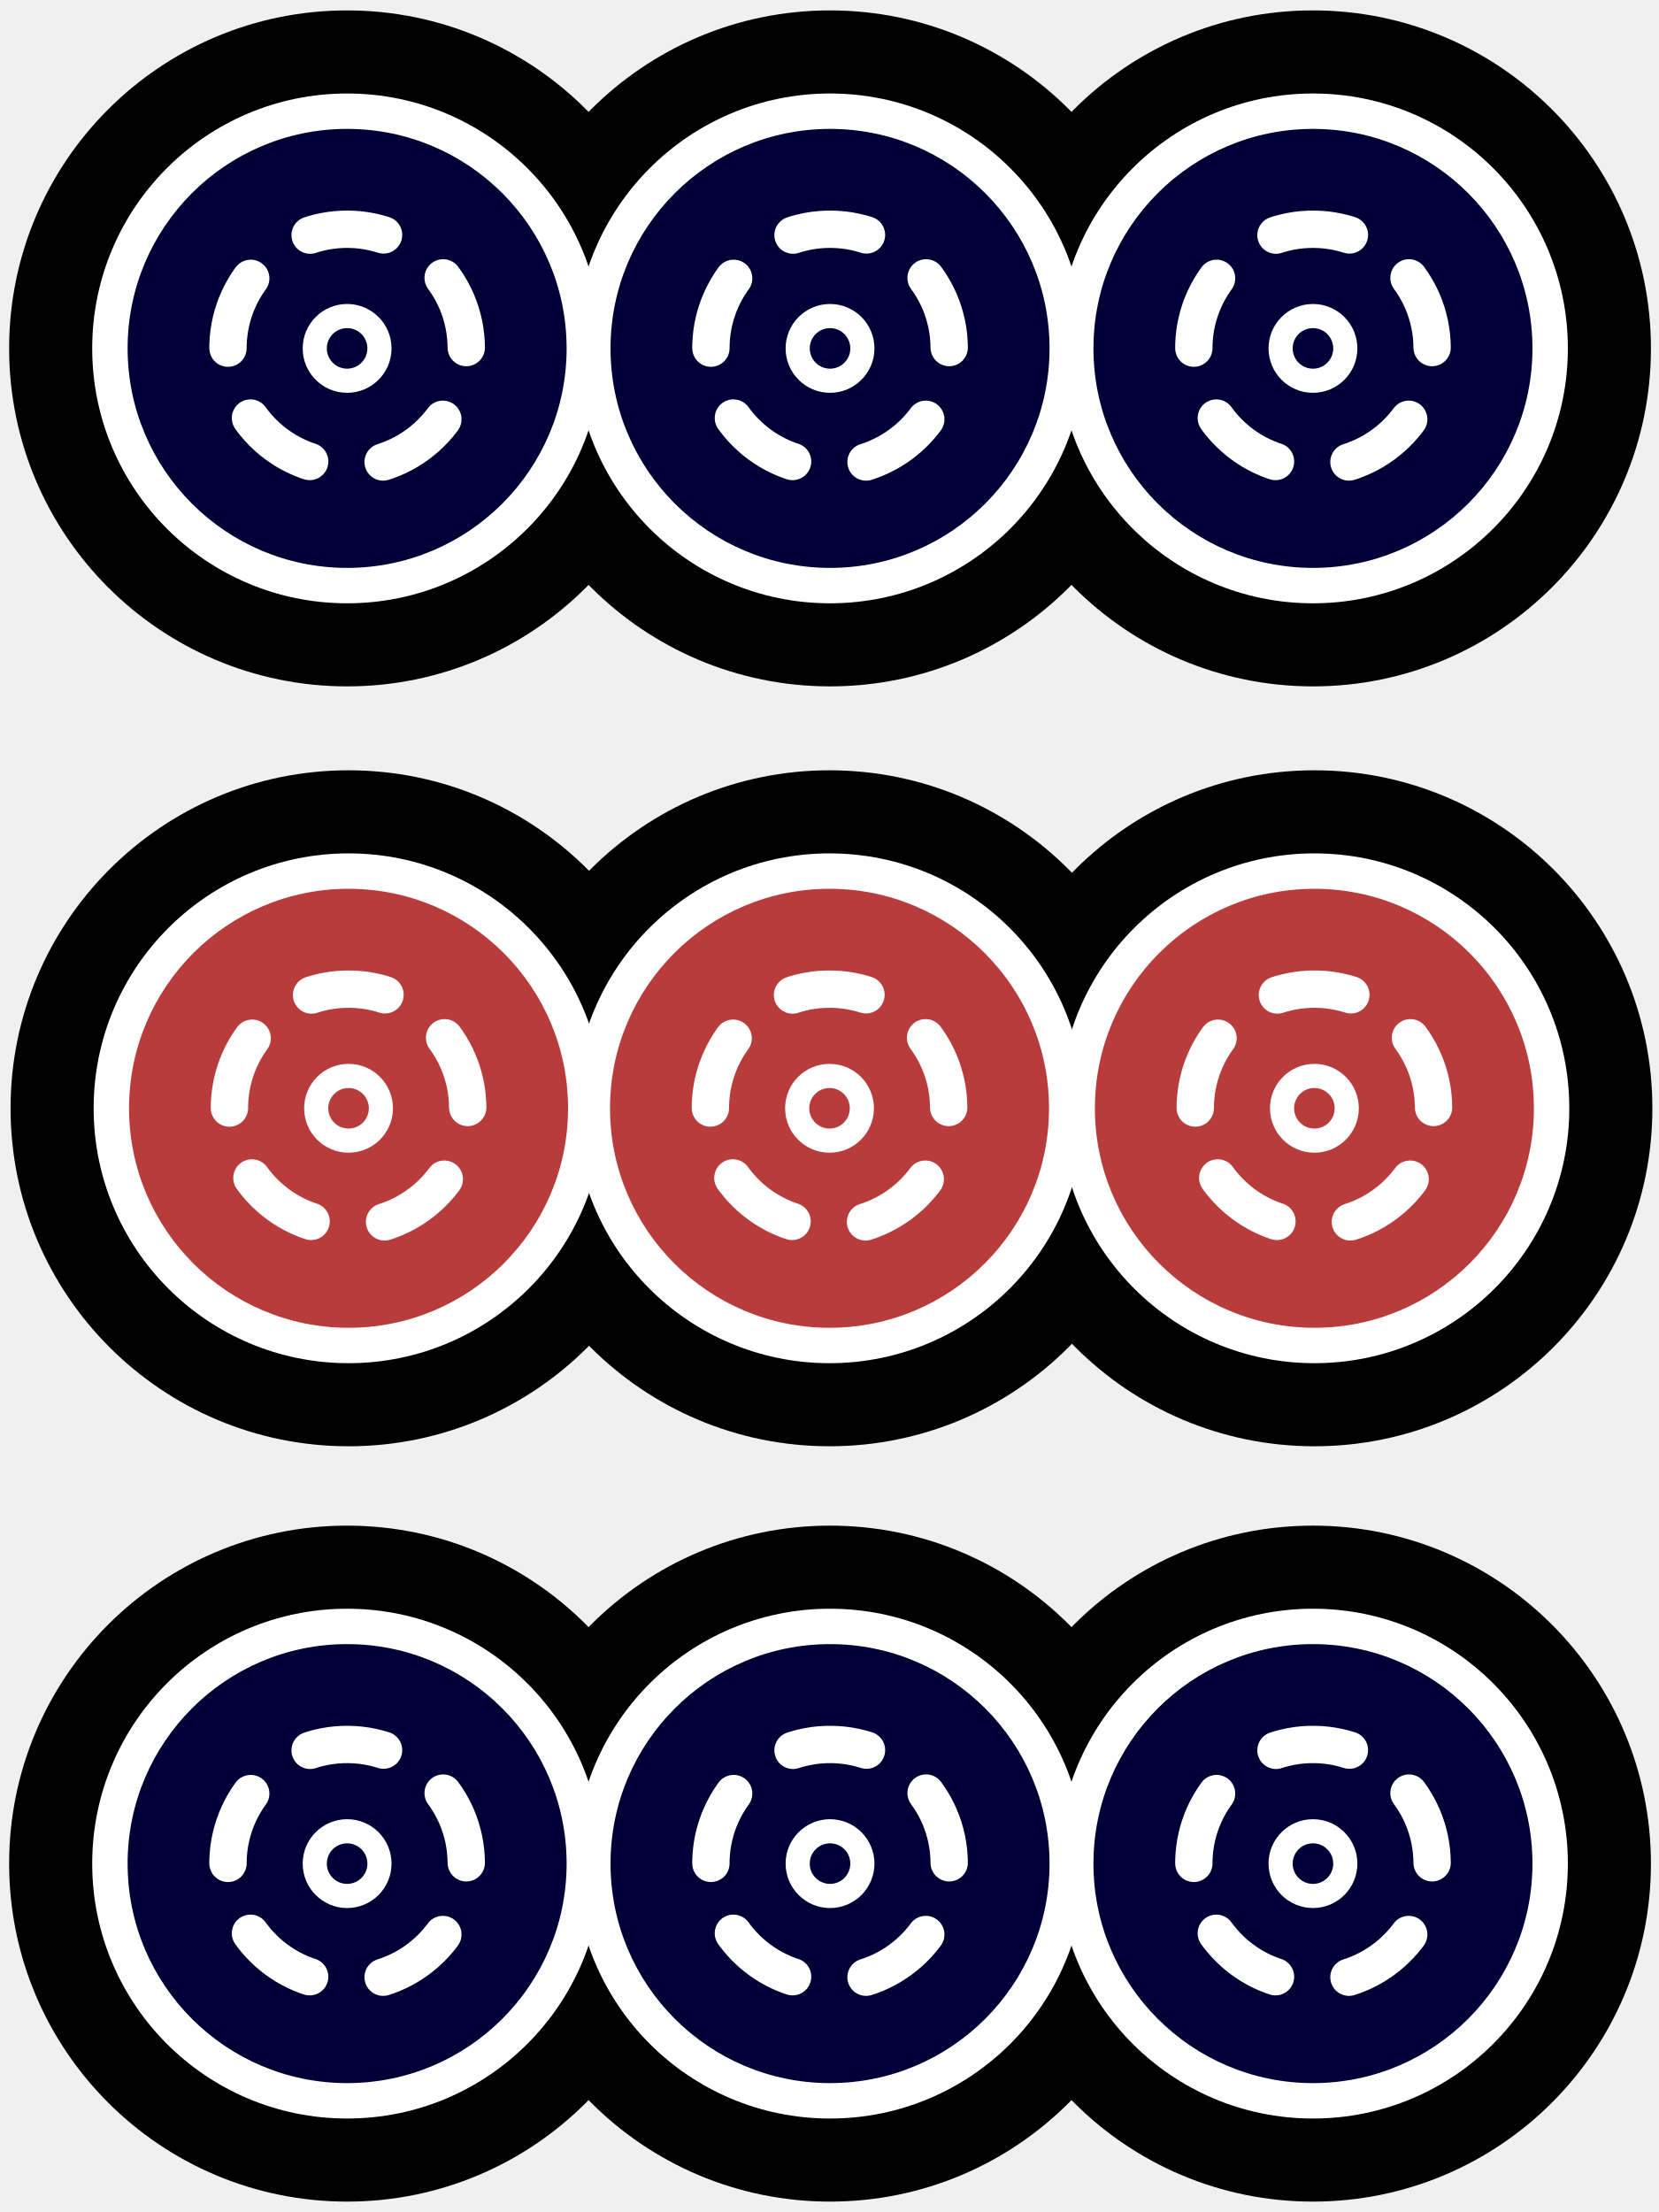
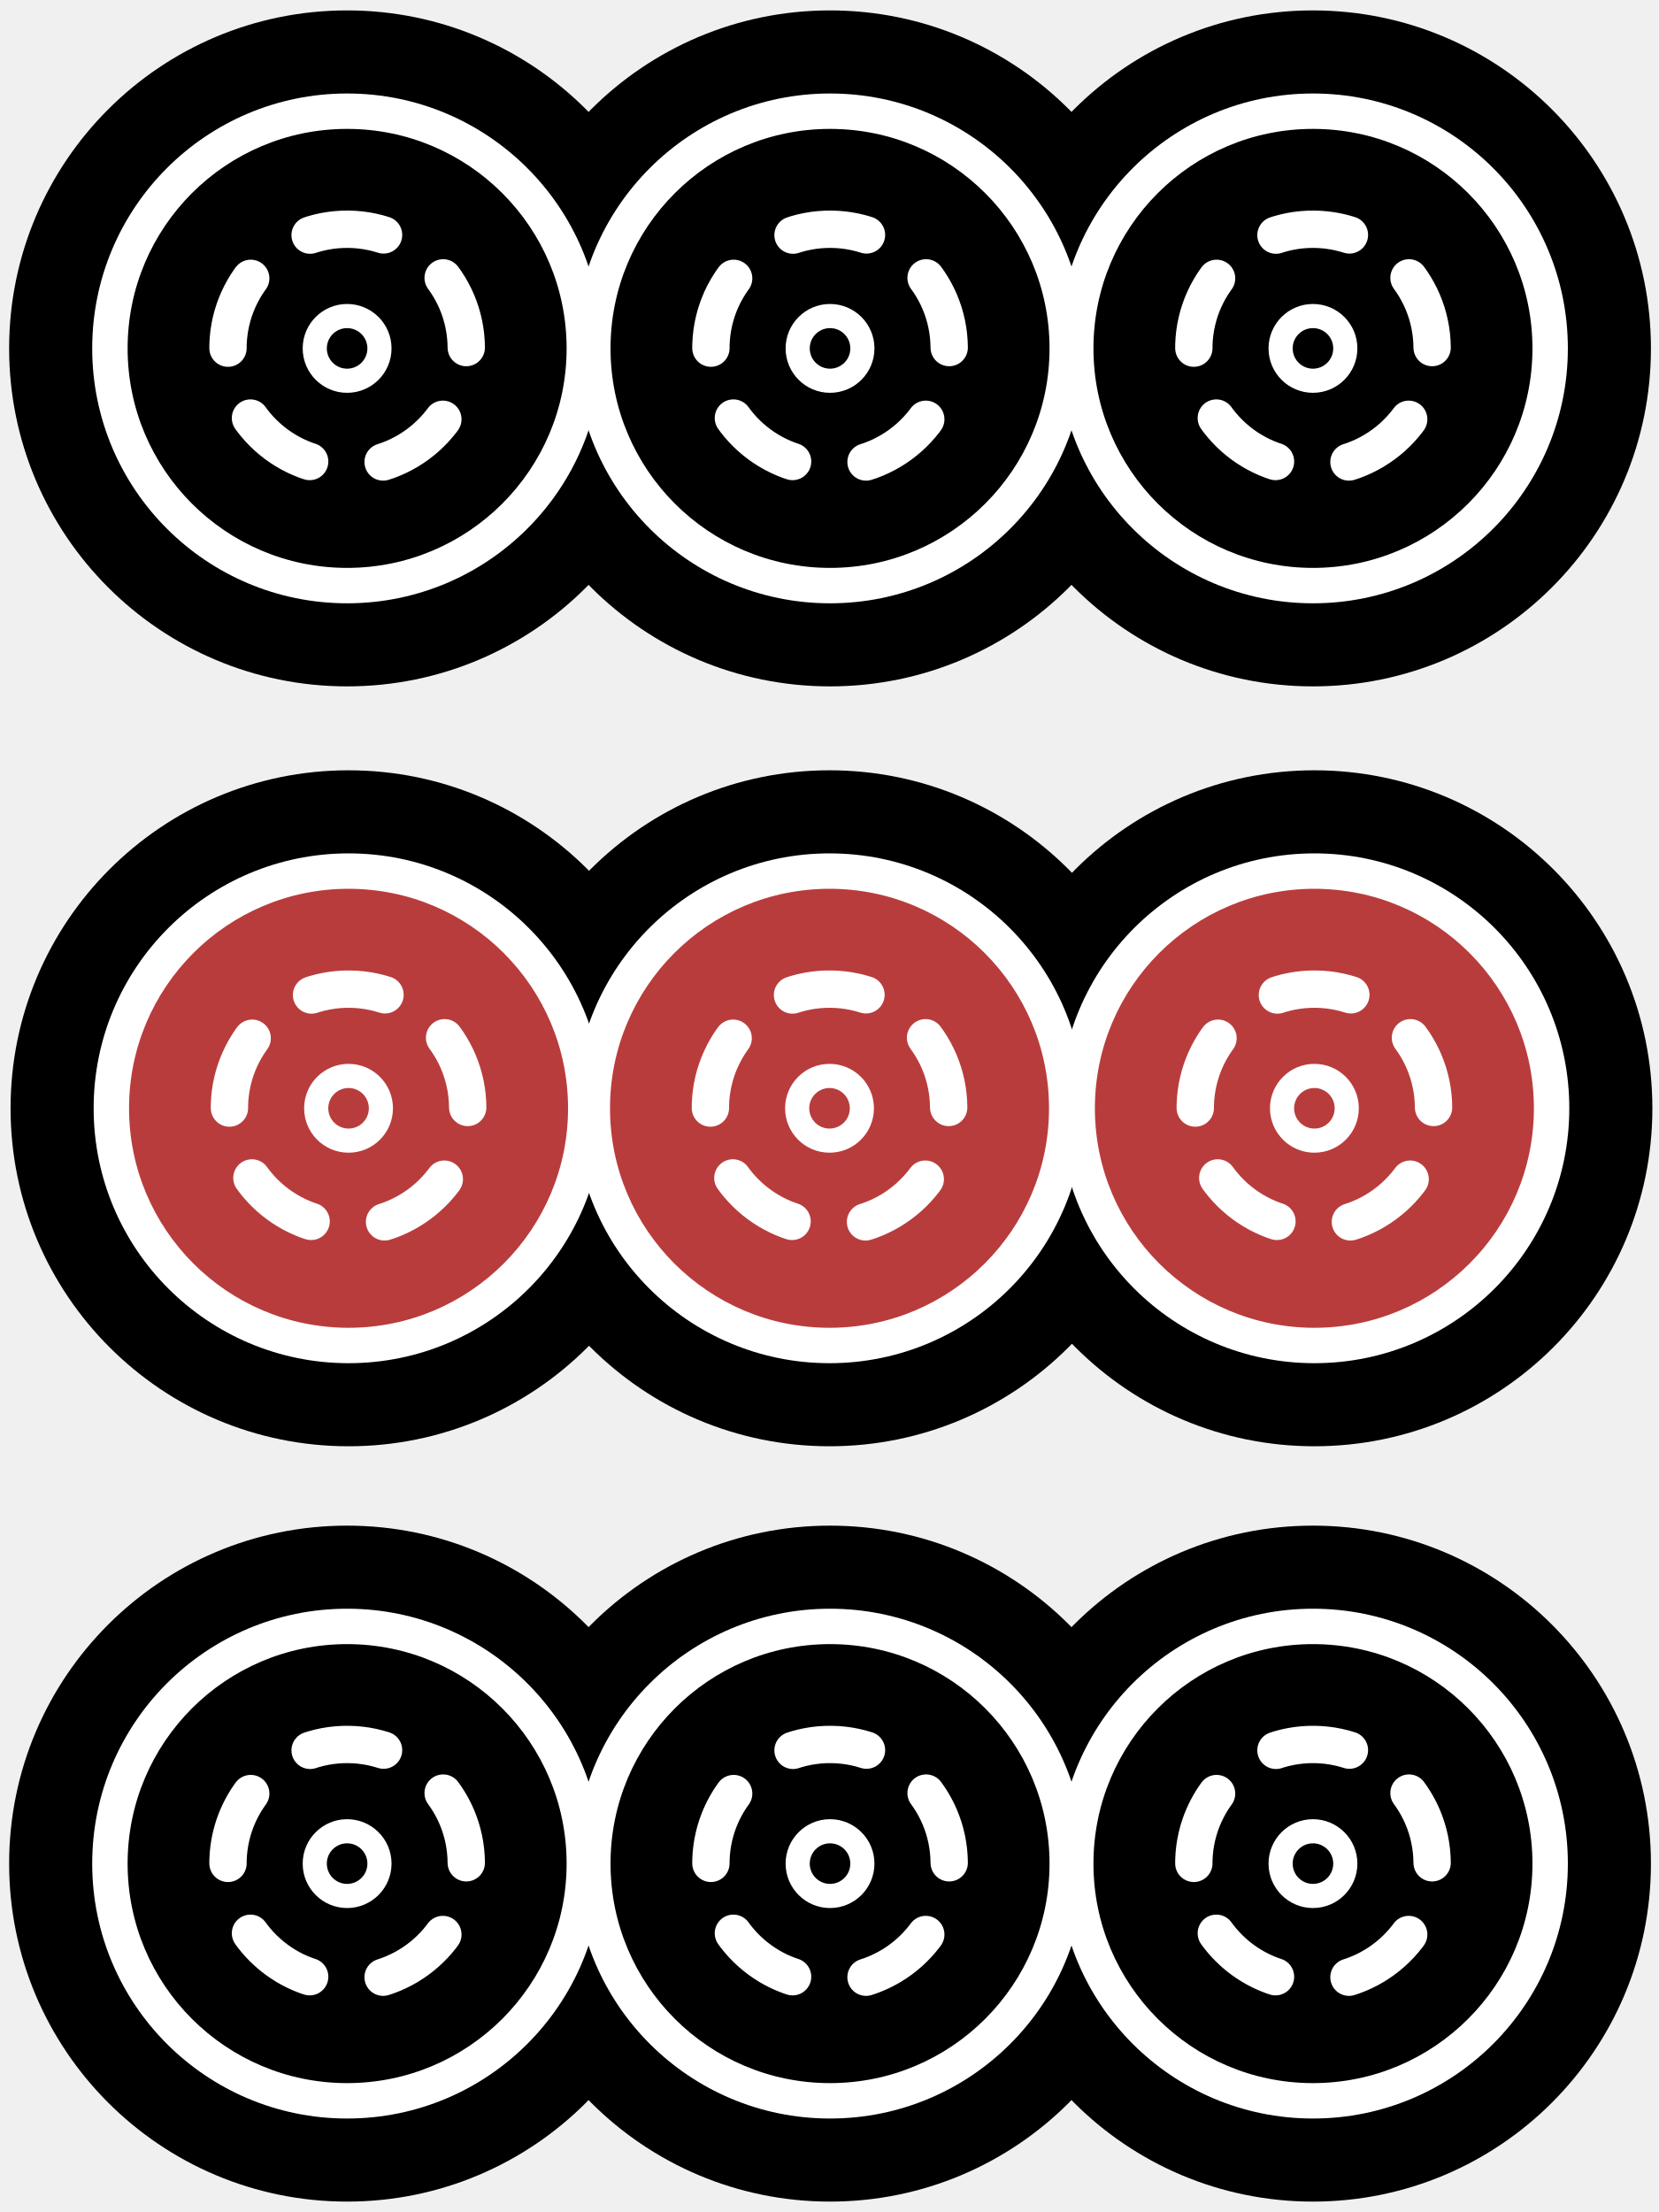
<svg xmlns="http://www.w3.org/2000/svg" width="300" height="400">
  <g transform="translate(0 -651.988)">
    <circle r="61.118" cy="714.989" cx="237.424" />
    <circle cx="62.769" cy="714.989" r="61.118" />
    <circle r="61.118" cy="714.989" cx="150.096" />
    <circle r="46.095" cy="714.989" cx="150.096" fill="#fff" />
-     <circle r="39.693" cy="714.989" cx="150.096" fill="#000037" />
+     <circle r="39.693" cy="714.989" cx="150.096" fill="#000" />
    <path d="M171.645 714.84a21.548 21.548-.395 0 0-21.29-21.397 21.548 21.548-.395 0 0-21.795 20.884 21.548 21.548-.395 0 0 20.471 22.183 21.548 21.548-.395 0 0 22.564-20.05" fill="none" stroke="#fff" stroke-width="6.75" stroke-linecap="round" stroke-linejoin="round" stroke-dasharray="13.501,13.501" />
    <circle r="8.032" cy="714.989" cx="150.096" fill="#fff" />
-     <circle r="3.668" cy="714.989" cx="150.096" fill="#000037" />
+     <circle r="3.668" cy="714.989" cx="150.096" fill="#000" />
    <circle cx="62.769" cy="714.989" r="46.095" fill="#fff" />
-     <circle cx="62.769" cy="714.989" r="39.693" fill="#000037" />
+     <circle cx="62.769" cy="714.989" r="39.693" fill="#000" />
    <path d="M84.317 714.84a21.548 21.548-.395 0 0-21.29-21.397 21.548 21.548-.395 0 0-21.794 20.884 21.548 21.548-.395 0 0 20.47 22.183 21.548 21.548-.395 0 0 22.565-20.05" fill="none" stroke="#fff" stroke-width="6.75" stroke-linecap="round" stroke-linejoin="round" stroke-dasharray="13.501,13.501" />
    <circle cx="62.769" cy="714.989" r="8.032" fill="#fff" />
-     <circle cx="62.769" cy="714.989" r="3.668" fill="#000037" />
+     <circle cx="62.769" cy="714.989" r="3.668" fill="#000" />
    <circle r="46.095" cy="714.989" cx="237.424" fill="#fff" />
-     <circle r="39.693" cy="714.989" cx="237.424" fill="#000037" />
+     <circle r="39.693" cy="714.989" cx="237.424" fill="#000" />
    <path d="M258.973 714.84a21.548 21.548-.395 0 0-21.29-21.397 21.548 21.548-.395 0 0-21.795 20.884 21.548 21.548-.395 0 0 20.471 22.183 21.548 21.548-.395 0 0 22.564-20.05" fill="none" stroke="#fff" stroke-width="6.75" stroke-linecap="round" stroke-linejoin="round" stroke-dasharray="13.501,13.501" />
    <circle r="8.032" cy="714.989" cx="237.424" fill="#fff" />
-     <circle r="3.668" cy="714.989" cx="237.424" fill="#000037" />
+     <circle r="3.668" cy="714.989" cx="237.424" fill="#000" />
  </g>
  <g transform="translate(0 -377.988)">
    <circle cx="237.424" cy="714.989" r="61.118" />
    <circle r="61.118" cy="714.989" cx="62.769" />
    <circle cx="150.096" cy="714.989" r="61.118" />
    <circle cx="150.096" cy="714.989" r="46.095" fill="#fff" />
-     <circle cx="150.096" cy="714.989" r="39.693" fill="#000037" />
+     <circle cx="150.096" cy="714.989" r="39.693" fill="#000" />
    <path d="M171.645 714.84a21.548 21.548-.395 0 0-21.29-21.397 21.548 21.548-.395 0 0-21.795 20.884 21.548 21.548-.395 0 0 20.471 22.183 21.548 21.548-.395 0 0 22.564-20.05" fill="none" stroke="#fff" stroke-width="6.75" stroke-linecap="round" stroke-linejoin="round" stroke-dasharray="13.501,13.501" />
    <circle cx="150.096" cy="714.989" r="8.032" fill="#fff" />
-     <circle cx="150.096" cy="714.989" r="3.668" fill="#000037" />
+     <circle cx="150.096" cy="714.989" r="3.668" fill="#000" />
    <circle r="46.095" cy="714.989" cx="62.769" fill="#fff" />
-     <circle r="39.693" cy="714.989" cx="62.769" fill="#000037" />
+     <circle r="39.693" cy="714.989" cx="62.769" fill="#000" />
    <path d="M84.317 714.84a21.548 21.548-.395 0 0-21.29-21.397 21.548 21.548-.395 0 0-21.794 20.884 21.548 21.548-.395 0 0 20.47 22.183 21.548 21.548-.395 0 0 22.565-20.05" fill="none" stroke="#fff" stroke-width="6.75" stroke-linecap="round" stroke-linejoin="round" stroke-dasharray="13.501,13.501" />
    <circle r="8.032" cy="714.989" cx="62.769" fill="#fff" />
-     <circle r="3.668" cy="714.989" cx="62.769" fill="#000037" />
+     <circle r="3.668" cy="714.989" cx="62.769" fill="#000" />
    <circle cx="237.424" cy="714.989" r="46.095" fill="#fff" />
-     <circle cx="237.424" cy="714.989" r="39.693" fill="#000037" />
+     <circle cx="237.424" cy="714.989" r="39.693" fill="#000" />
    <path d="M258.973 714.84a21.548 21.548-.395 0 0-21.29-21.397 21.548 21.548-.395 0 0-21.795 20.884 21.548 21.548-.395 0 0 20.471 22.183 21.548 21.548-.395 0 0 22.564-20.05" fill="none" stroke="#fff" stroke-width="6.75" stroke-linecap="round" stroke-linejoin="round" stroke-dasharray="13.501,13.501" />
    <circle cx="237.424" cy="714.989" r="8.032" fill="#fff" />
-     <circle cx="237.424" cy="714.989" r="3.668" fill="#000037" />
+     <circle cx="237.424" cy="714.989" r="3.668" fill="#000" />
  </g>
  <g transform="translate(0 -651.988)">
    <circle r="61.118" cy="852.401" cx="63.029" />
    <circle cx="237.684" cy="852.401" r="61.118" />
    <circle cx="150.003" cy="852.401" r="61.118" />
    <circle cx="150.003" cy="852.401" r="46.095" fill="#fff" />
    <circle cx="150.003" cy="852.401" r="39.693" fill="#b93c3c" />
    <path d="M171.552 852.252a21.548 21.548-.395 0 0-21.291-21.397 21.548 21.548-.395 0 0-21.794 20.884 21.548 21.548-.395 0 0 20.47 22.183 21.548 21.548-.395 0 0 22.565-20.05" fill="none" stroke="#fff" stroke-width="6.75" stroke-linecap="round" stroke-linejoin="round" stroke-dasharray="13.501,13.501" />
    <circle cx="150.003" cy="852.401" r="8.032" fill="#fff" />
    <circle cx="150.003" cy="852.401" r="3.668" fill="#b93c3c" />
    <circle r="46.095" cy="852.401" cx="63.029" fill="#fff" />
    <circle r="39.693" cy="852.401" cx="63.029" fill="#b93c3c" />
    <path d="M84.577 852.252a21.548 21.548-.395 0 0-21.29-21.397 21.548 21.548-.395 0 0-21.794 20.884 21.548 21.548-.395 0 0 20.47 22.183 21.548 21.548-.395 0 0 22.565-20.05" fill="none" stroke="#fff" stroke-width="6.75" stroke-linecap="round" stroke-linejoin="round" stroke-dasharray="13.501,13.501" />
    <circle r="8.032" cy="852.401" cx="63.029" fill="#fff" />
    <circle r="3.668" cy="852.401" cx="63.029" fill="#b93c3c" />
    <circle cx="237.684" cy="852.401" r="46.095" fill="#fff" />
    <circle cx="237.684" cy="852.401" r="39.693" fill="#b93c3c" />
    <path d="M259.233 852.252a21.548 21.548-.395 0 0-21.29-21.397 21.548 21.548-.395 0 0-21.795 20.884 21.548 21.548-.395 0 0 20.471 22.183 21.548 21.548-.395 0 0 22.564-20.05" fill="none" stroke="#fff" stroke-width="6.75" stroke-linecap="round" stroke-linejoin="round" stroke-dasharray="13.501,13.501" />
    <circle cx="237.684" cy="852.401" r="8.032" fill="#fff" />
    <circle cx="237.684" cy="852.401" r="3.668" fill="#b93c3c" />
  </g>
</svg>
